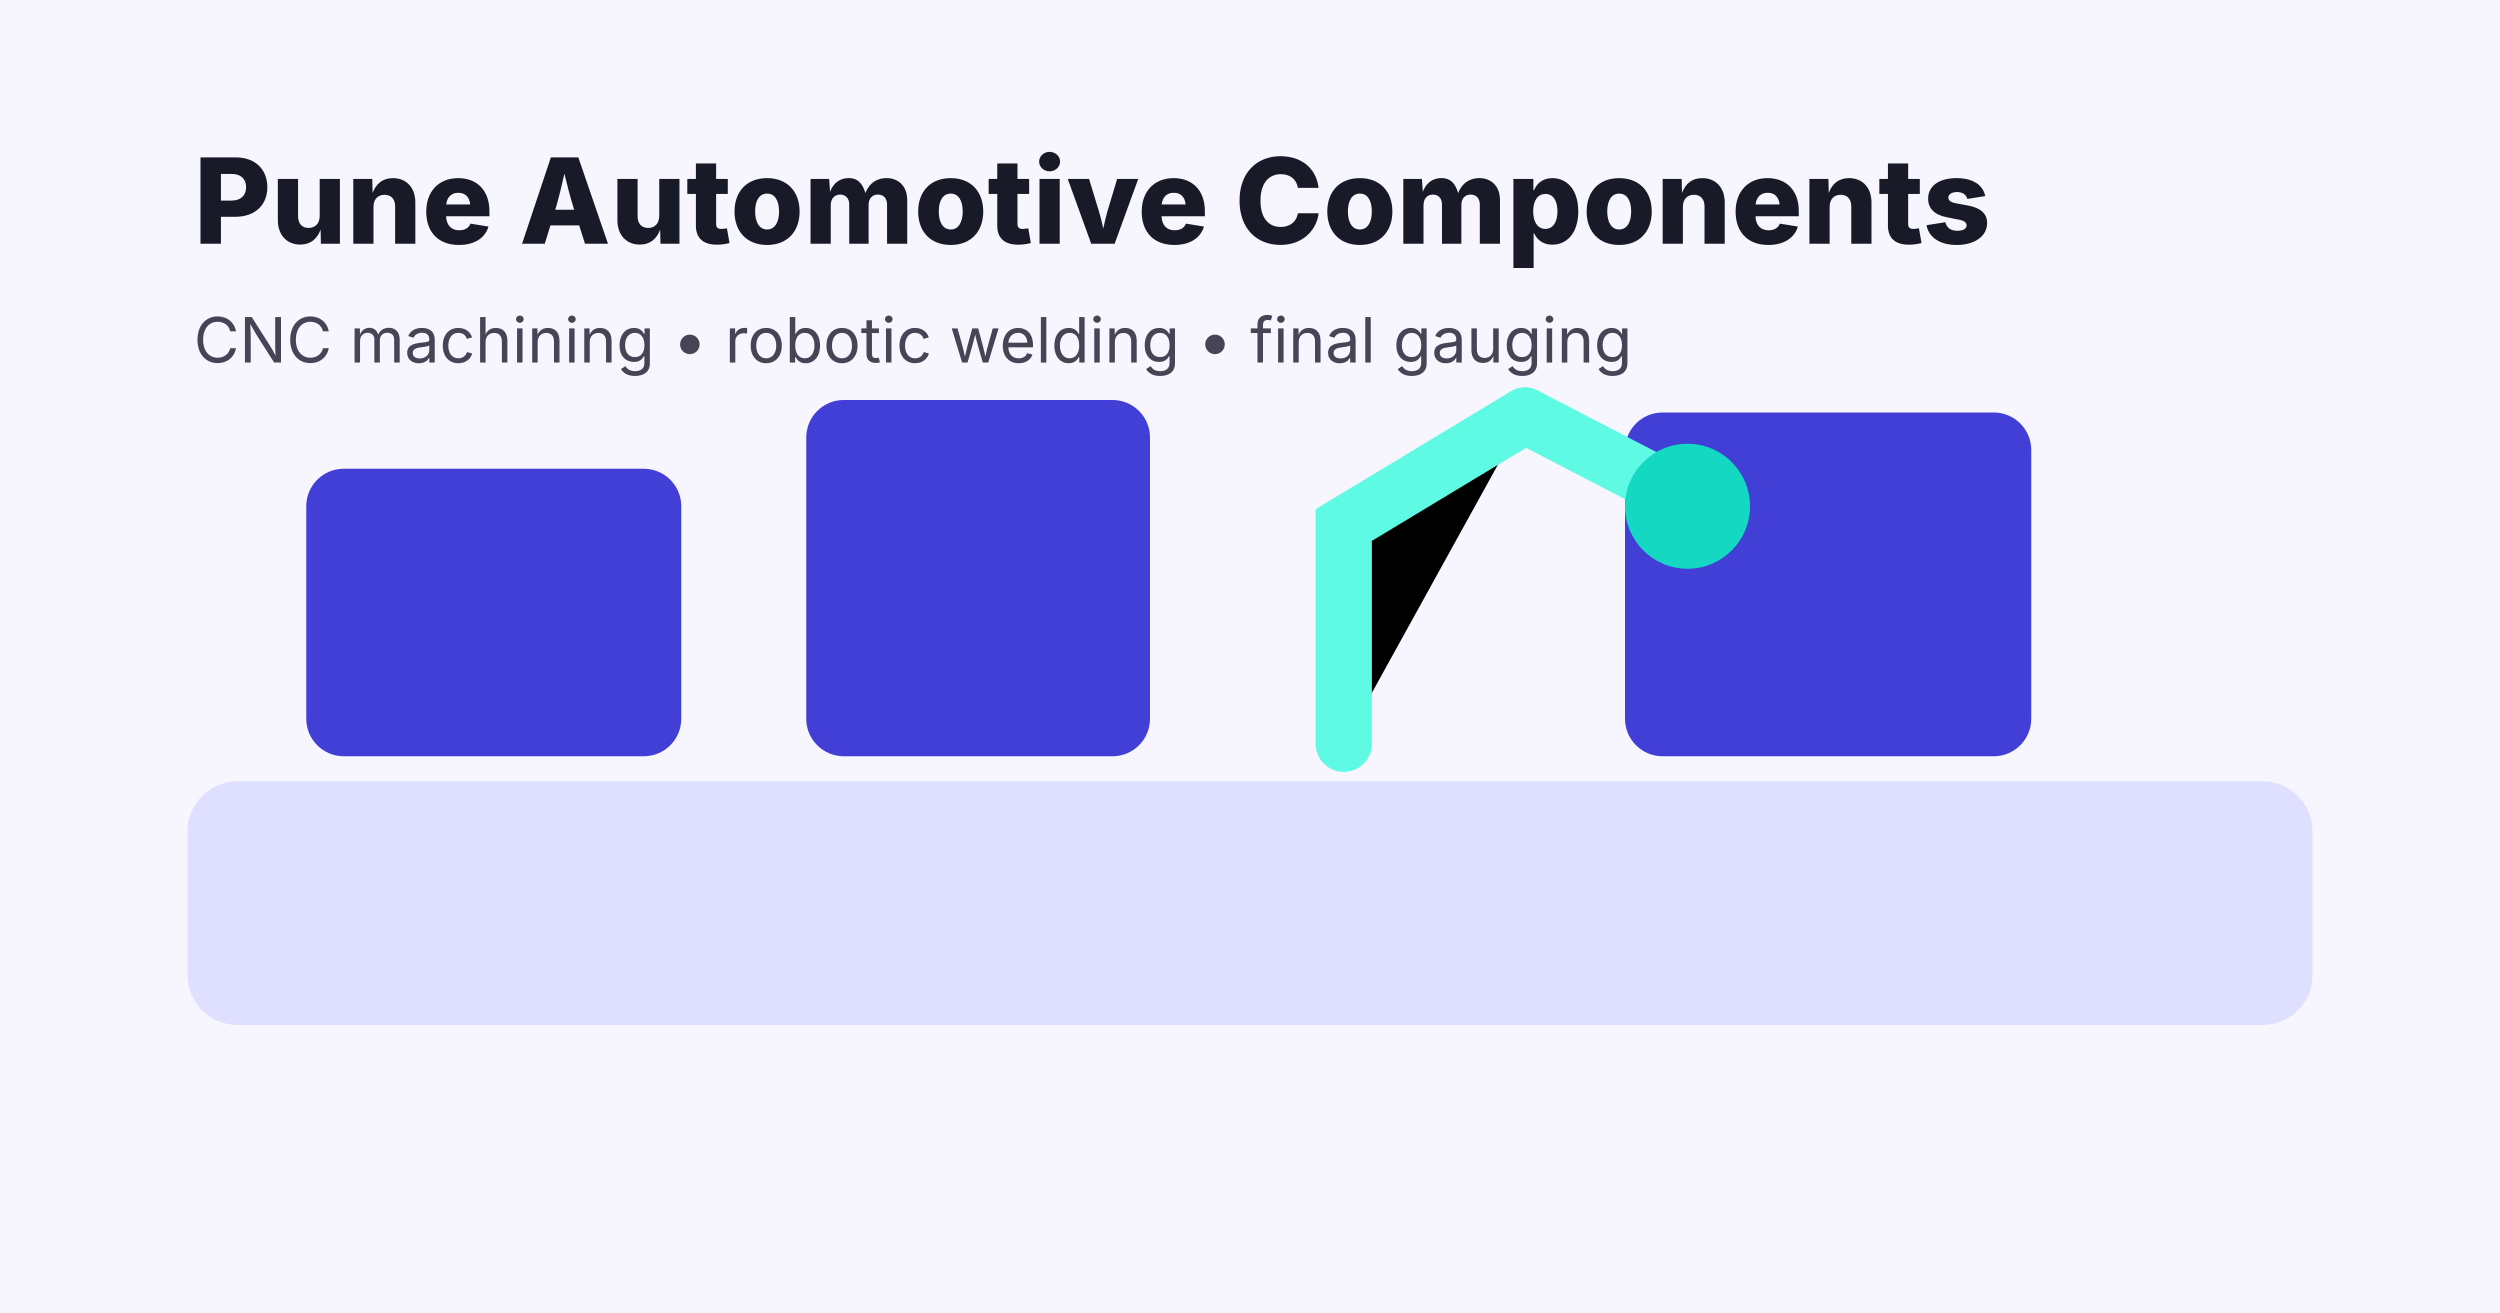
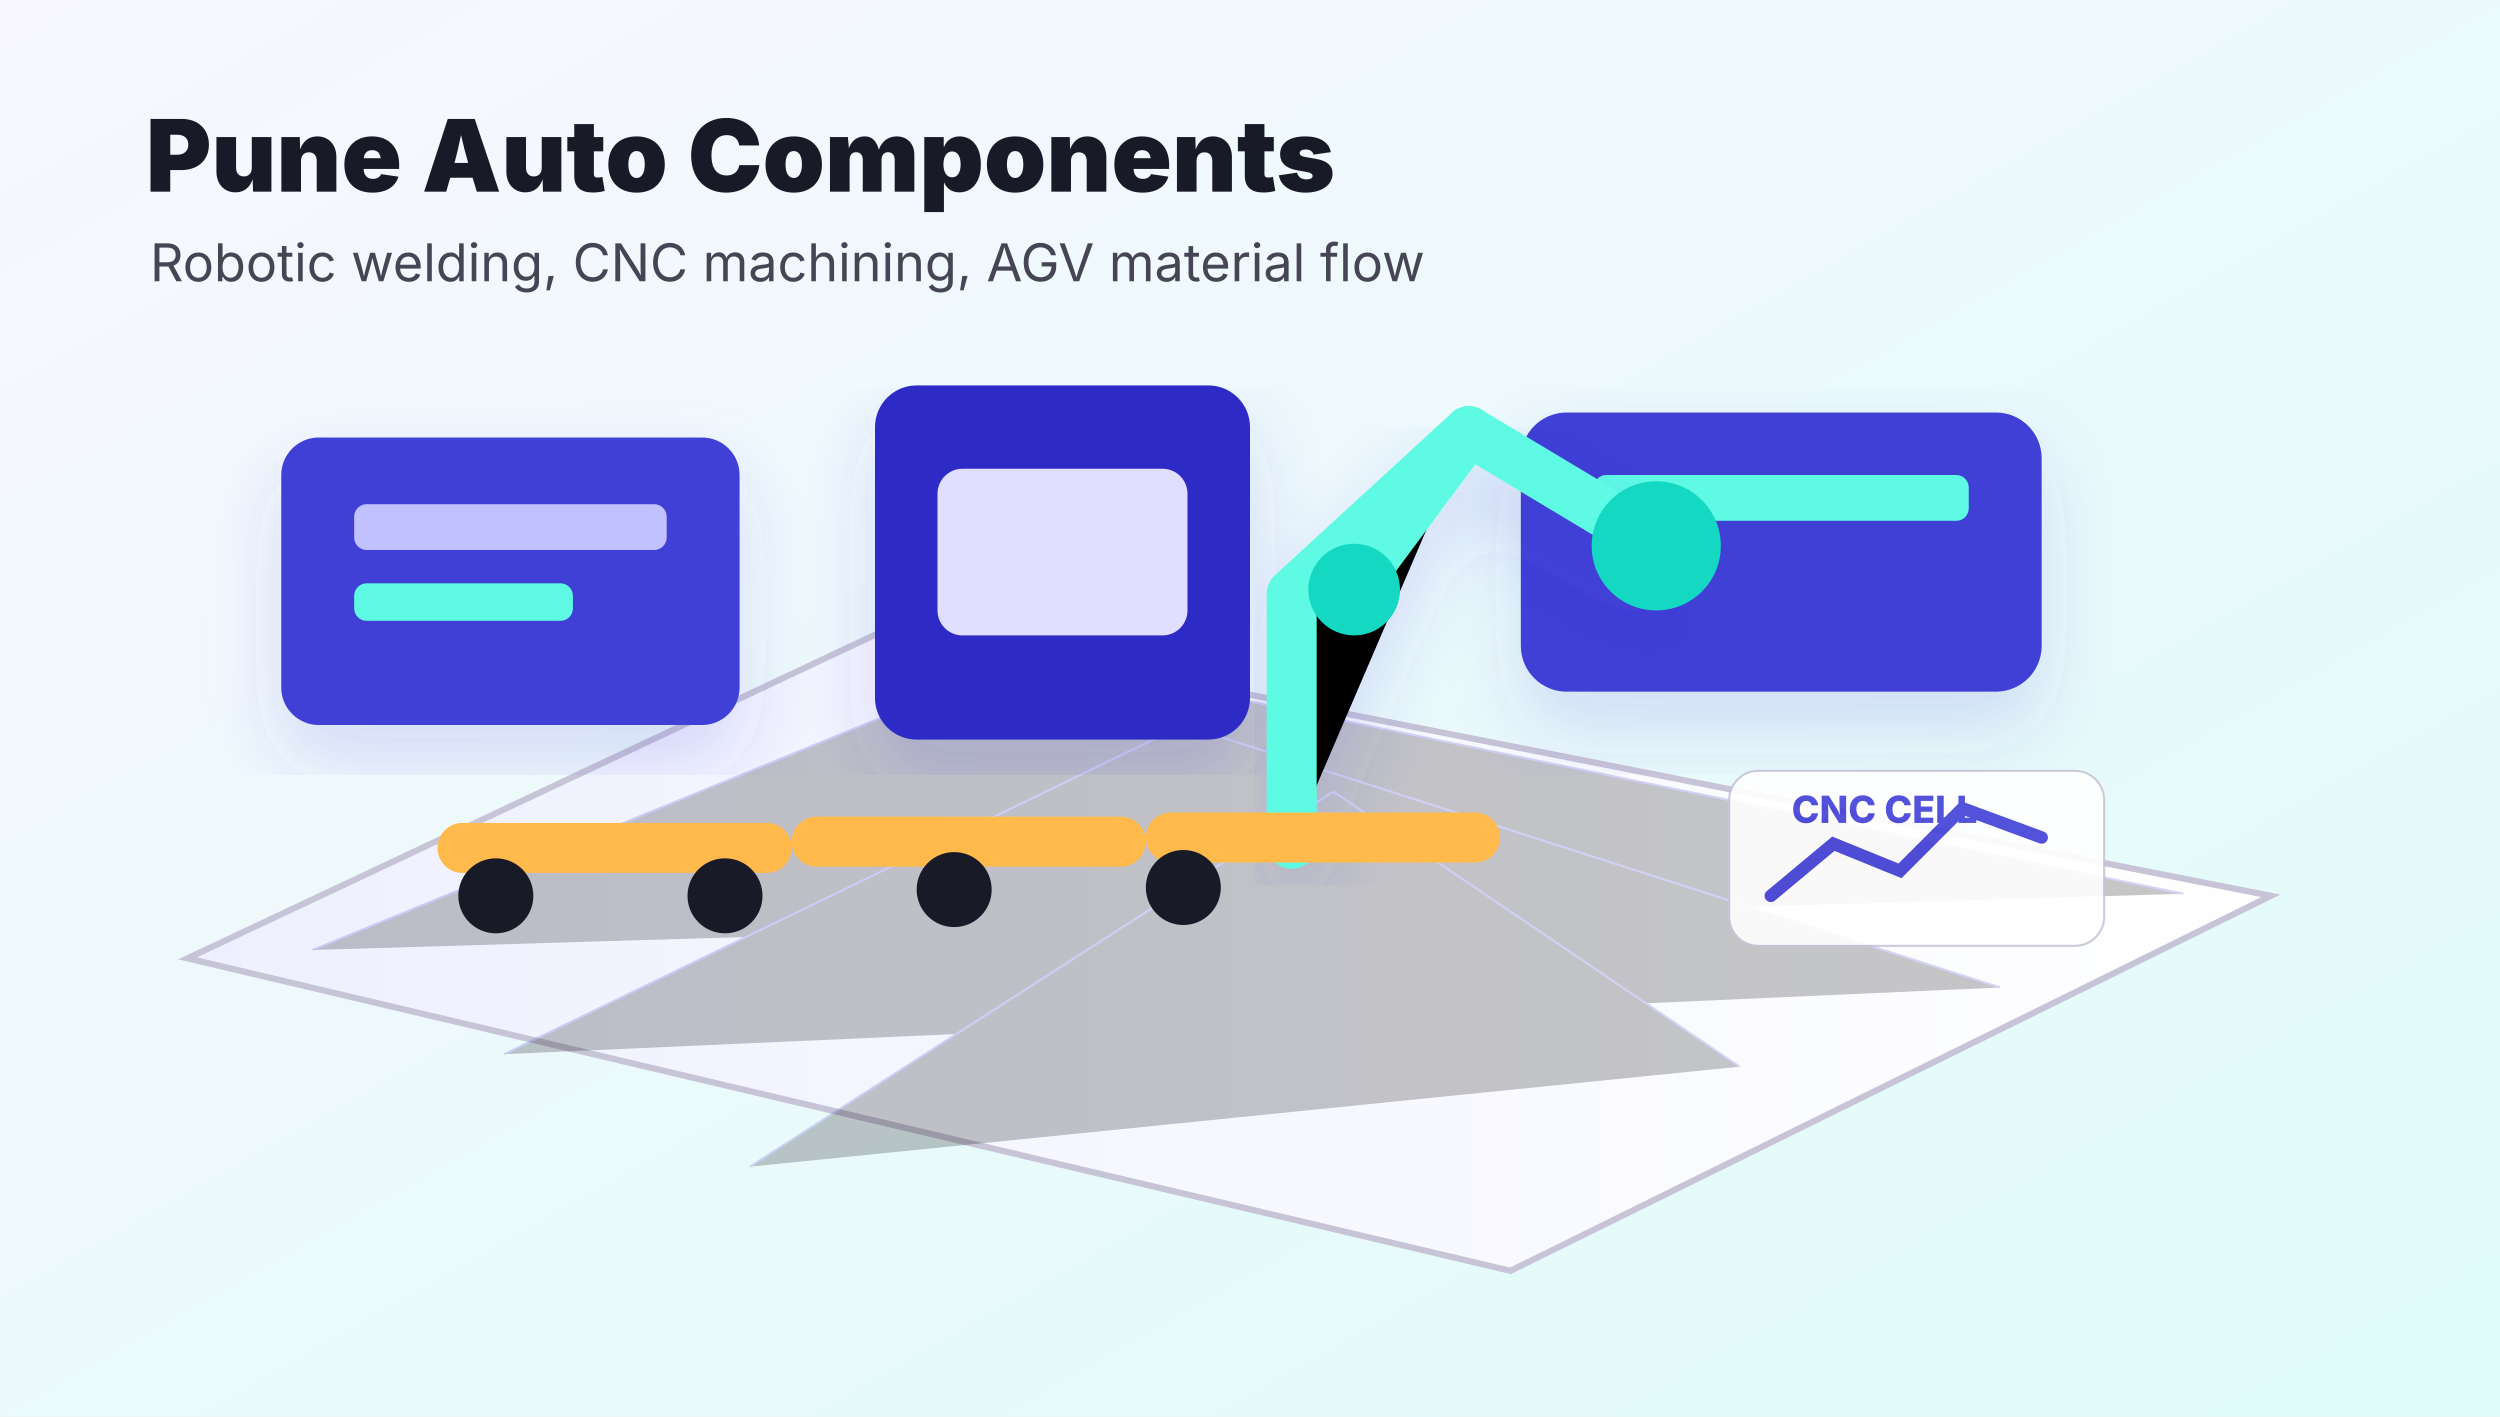
- <svg xmlns="http://www.w3.org/2000/svg" viewBox="0 0 800 420">
-   <rect width="800" height="420" fill="#f7f6ff" />
-   <rect x="60" y="250" width="680" height="78" rx="16" fill="#dfe0ff" />
-   <g fill="#413fd6">
-     <rect x="98" y="150" width="120" height="92" rx="12" />
-     <rect x="258" y="128" width="110" height="114" rx="12" />
-     <rect x="520" y="132" width="130" height="110" rx="12" />
+ <svg xmlns="http://www.w3.org/2000/svg" viewBox="0 0 1200 680">
+   <defs>
+     <linearGradient id="bg" x1="0" x2="1" y1="0" y2="1">
+       <stop stop-color="#f8f7ff" />
+       <stop offset="1" stop-color="#dffcf8" />
+     </linearGradient>
+     <linearGradient id="floor" x1="0" x2="1">
+       <stop stop-color="#eef0ff" />
+       <stop offset="1" stop-color="#ffffff" />
+     </linearGradient>
+     <filter id="shadow">
+       <feDropShadow dx="0" dy="18" stdDeviation="18" flood-color="#413fd6" flood-opacity=".16" />
+     </filter>
+   </defs>
+   <rect width="1200" height="680" fill="url(#bg)" />
+   <path d="M90 460 430 300 1090 430 725 610z" fill="url(#floor)" stroke="#c7c4d7" stroke-width="3" />
+   <g opacity=".22" stroke="#413fd6">
+     <path d="M150 456 495 315 1048 429" />
+     <path d="M242 506 568 348 960 474" />
+     <path d="M360 560 640 380 835 512" />
  </g>
-   <g stroke="#5efae4" stroke-width="18" stroke-linecap="round">
-     <path d="M430 238v-70l58-35" />
-     <path d="M488 133l54 28" />
+   <g filter="url(#shadow)">
+     <rect x="135" y="210" width="220" height="138" rx="18" fill="#413fd6" />
+     <rect x="170" y="242" width="150" height="22" rx="6" fill="#c1c1ff" />
+     <rect x="170" y="280" width="105" height="18" rx="6" fill="#5efae4" />
+     <rect x="420" y="185" width="180" height="170" rx="20" fill="#2e29c6" />
+     <rect x="450" y="225" width="120" height="80" rx="12" fill="#e1dfff" />
+     <rect x="730" y="198" width="250" height="134" rx="22" fill="#413fd6" />
+     <rect x="765" y="228" width="180" height="22" rx="6" fill="#5efae4" />
  </g>
-   <circle cx="540" cy="162" r="20" fill="#15d8c3" />
-   <text x="62" y="78" font-family="Inter,Arial" font-size="38" font-weight="800" fill="#191a28">Pune Automotive Components</text>
-   <text x="62" y="116" font-family="Inter,Arial" font-size="20" fill="#464555">CNC machining • robotic welding • final gauging</text>
+   <g stroke="#5efae4" stroke-width="24" stroke-linecap="round" stroke-linejoin="round" filter="url(#shadow)">
+     <path d="M620 405v-120l85-78" />
+     <path d="M705 207l90 54" />
+     <path d="M705 207l-55 74" />
+   </g>
+   <g fill="#15d8c3">
+     <circle cx="795" cy="262" r="31" />
+     <circle cx="650" cy="283" r="22" />
+   </g>
+   <g fill="#ffba4b">
+     <rect x="210" y="395" width="170" height="24" rx="12" />
+     <rect x="380" y="392" width="170" height="24" rx="12" />
+     <rect x="550" y="390" width="170" height="24" rx="12" />
+   </g>
+   <g fill="#191a28">
+     <circle cx="238" cy="430" r="18" />
+     <circle cx="348" cy="430" r="18" />
+     <circle cx="458" cy="427" r="18" />
+     <circle cx="568" cy="426" r="18" />
+   </g>
+   <g opacity=".9">
+     <rect x="830" y="370" width="180" height="84" rx="14" fill="#ffffff" stroke="#c7c4d7" />
+     <path d="M850 430 880 405 912 418 942 388 980 402" fill="none" stroke="#413fd6" stroke-width="6" stroke-linecap="round" />
+     <text x="860" y="395" font-family="Inter,Arial" font-size="18" font-weight="800" fill="#413fd6">CNC CELL</text>
+   </g>
+   <text x="70" y="92" font-family="Inter,Arial" font-size="48" font-weight="900" fill="#191a28">Pune Auto Components</text>
+   <text x="72" y="135" font-family="Inter,Arial" font-size="25" fill="#464555">Robotic welding, CNC machining, AGV material flow</text>
</svg>
